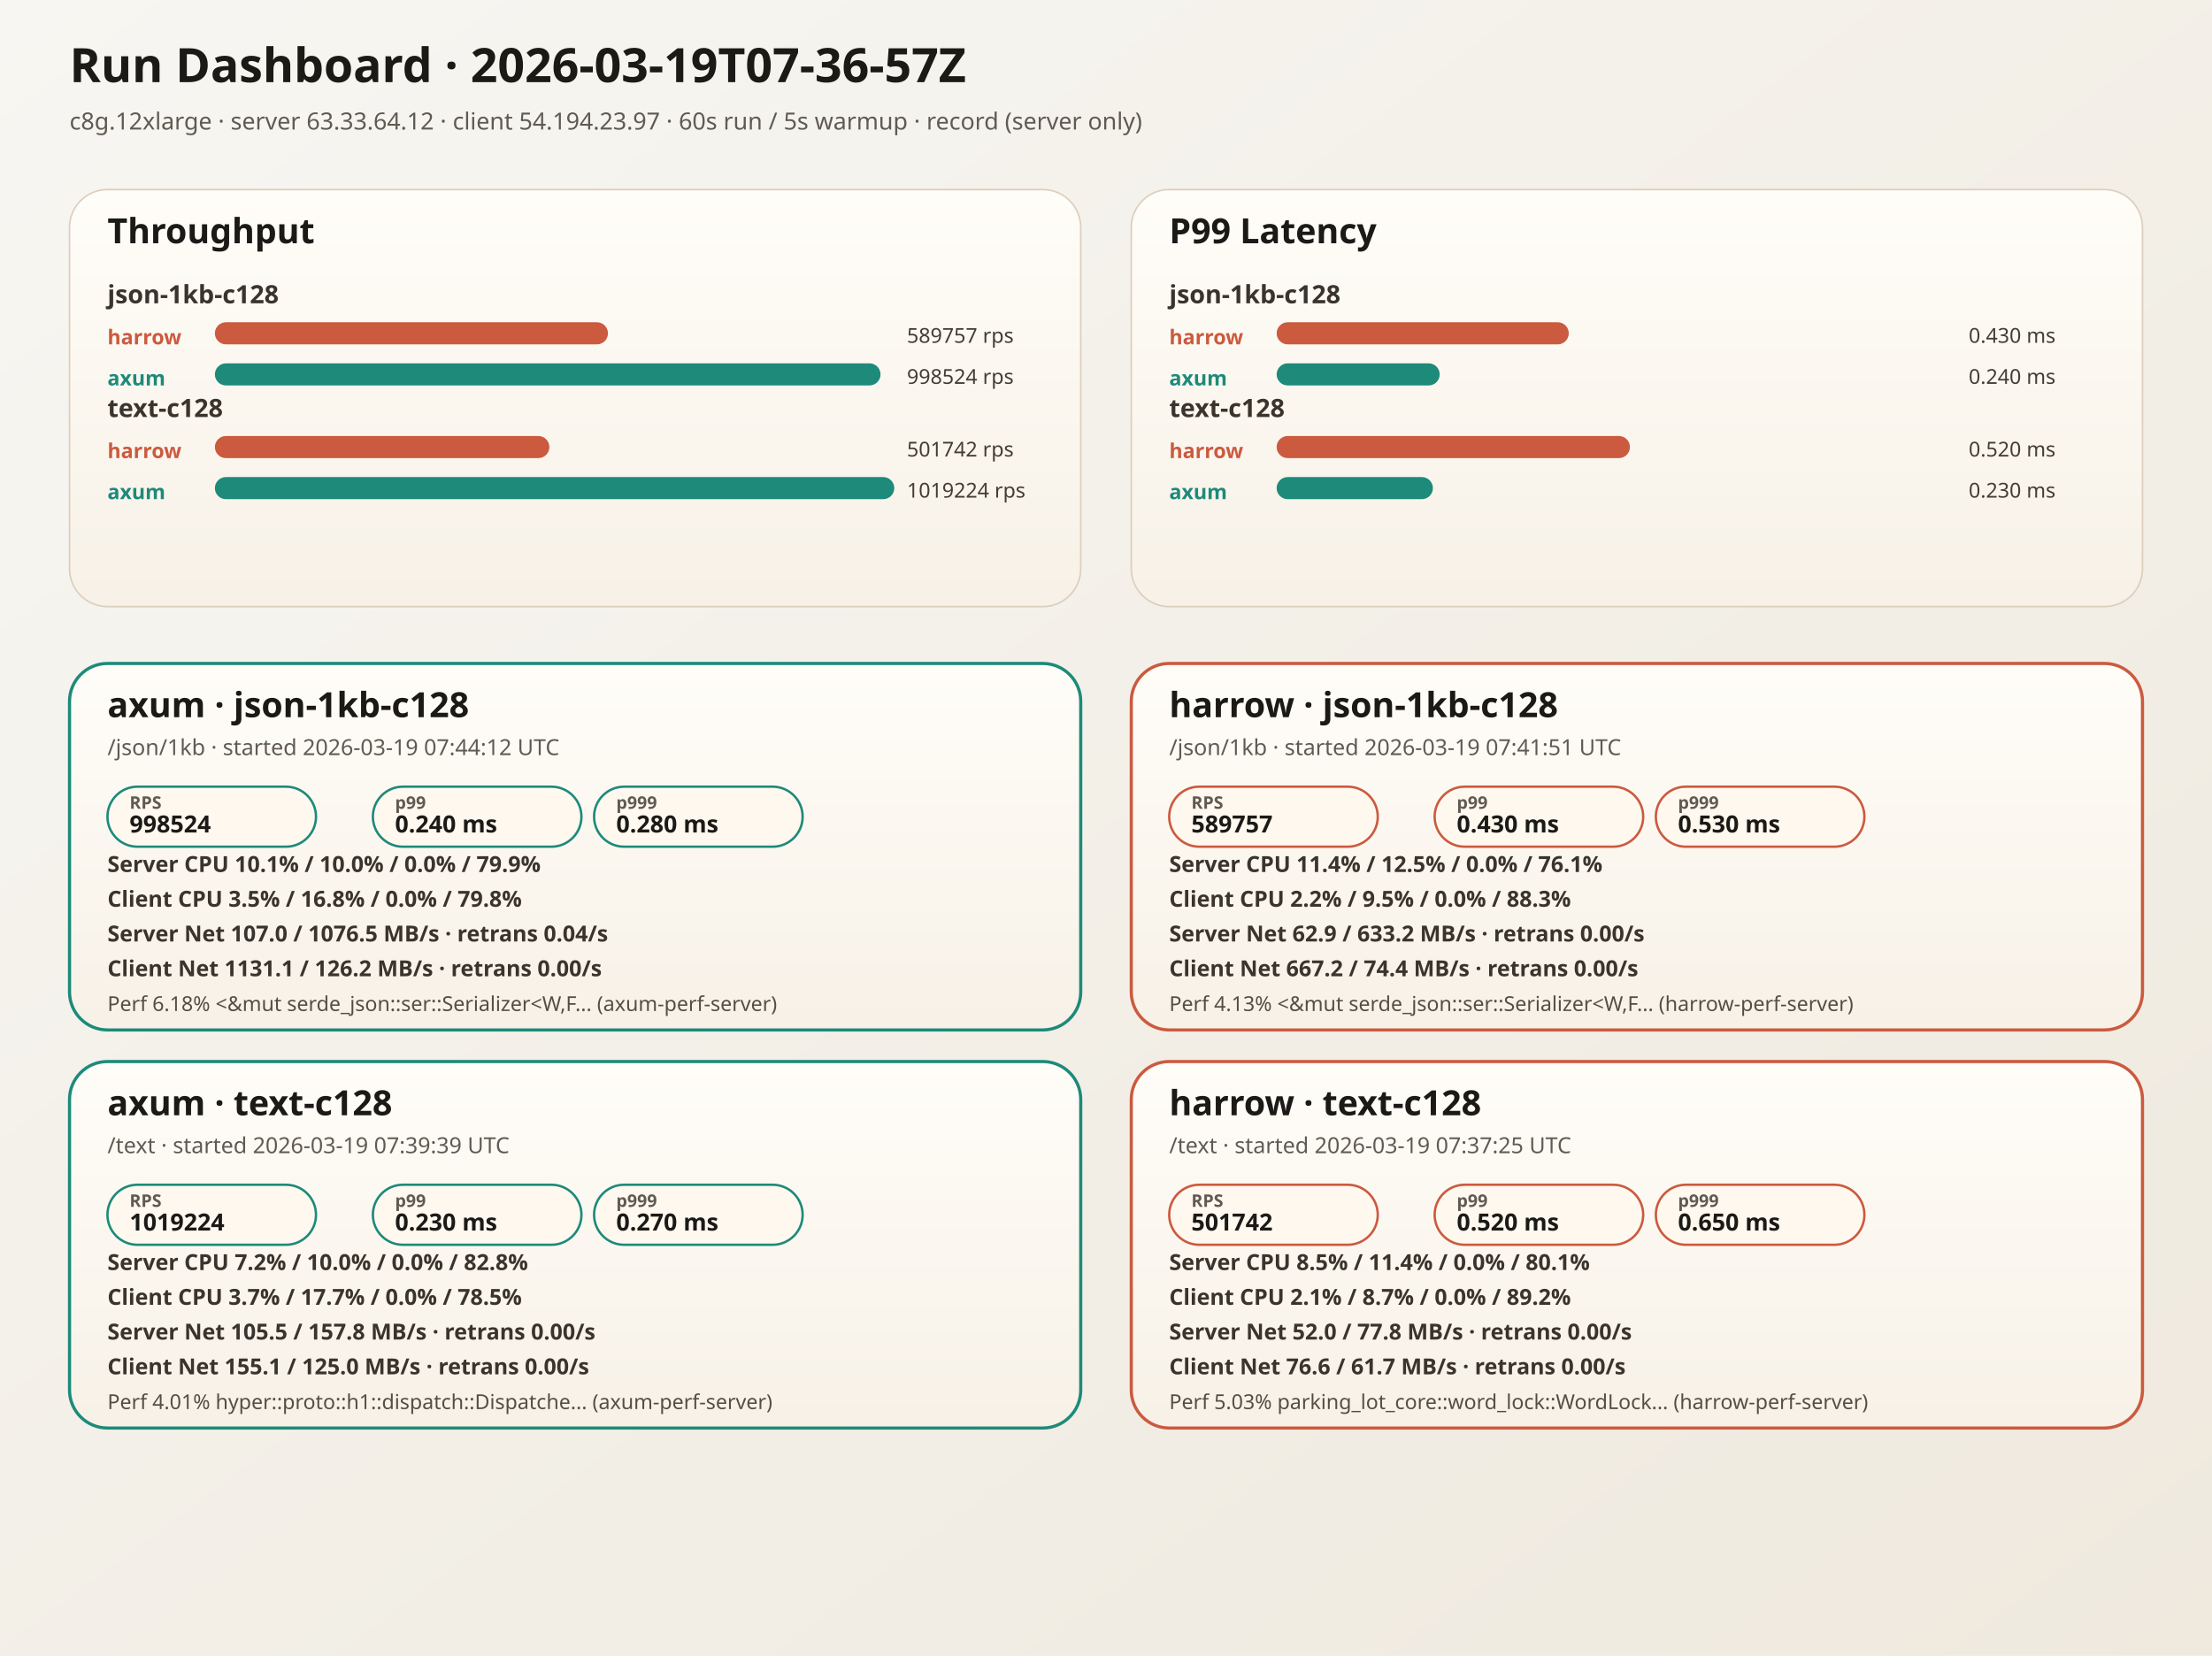
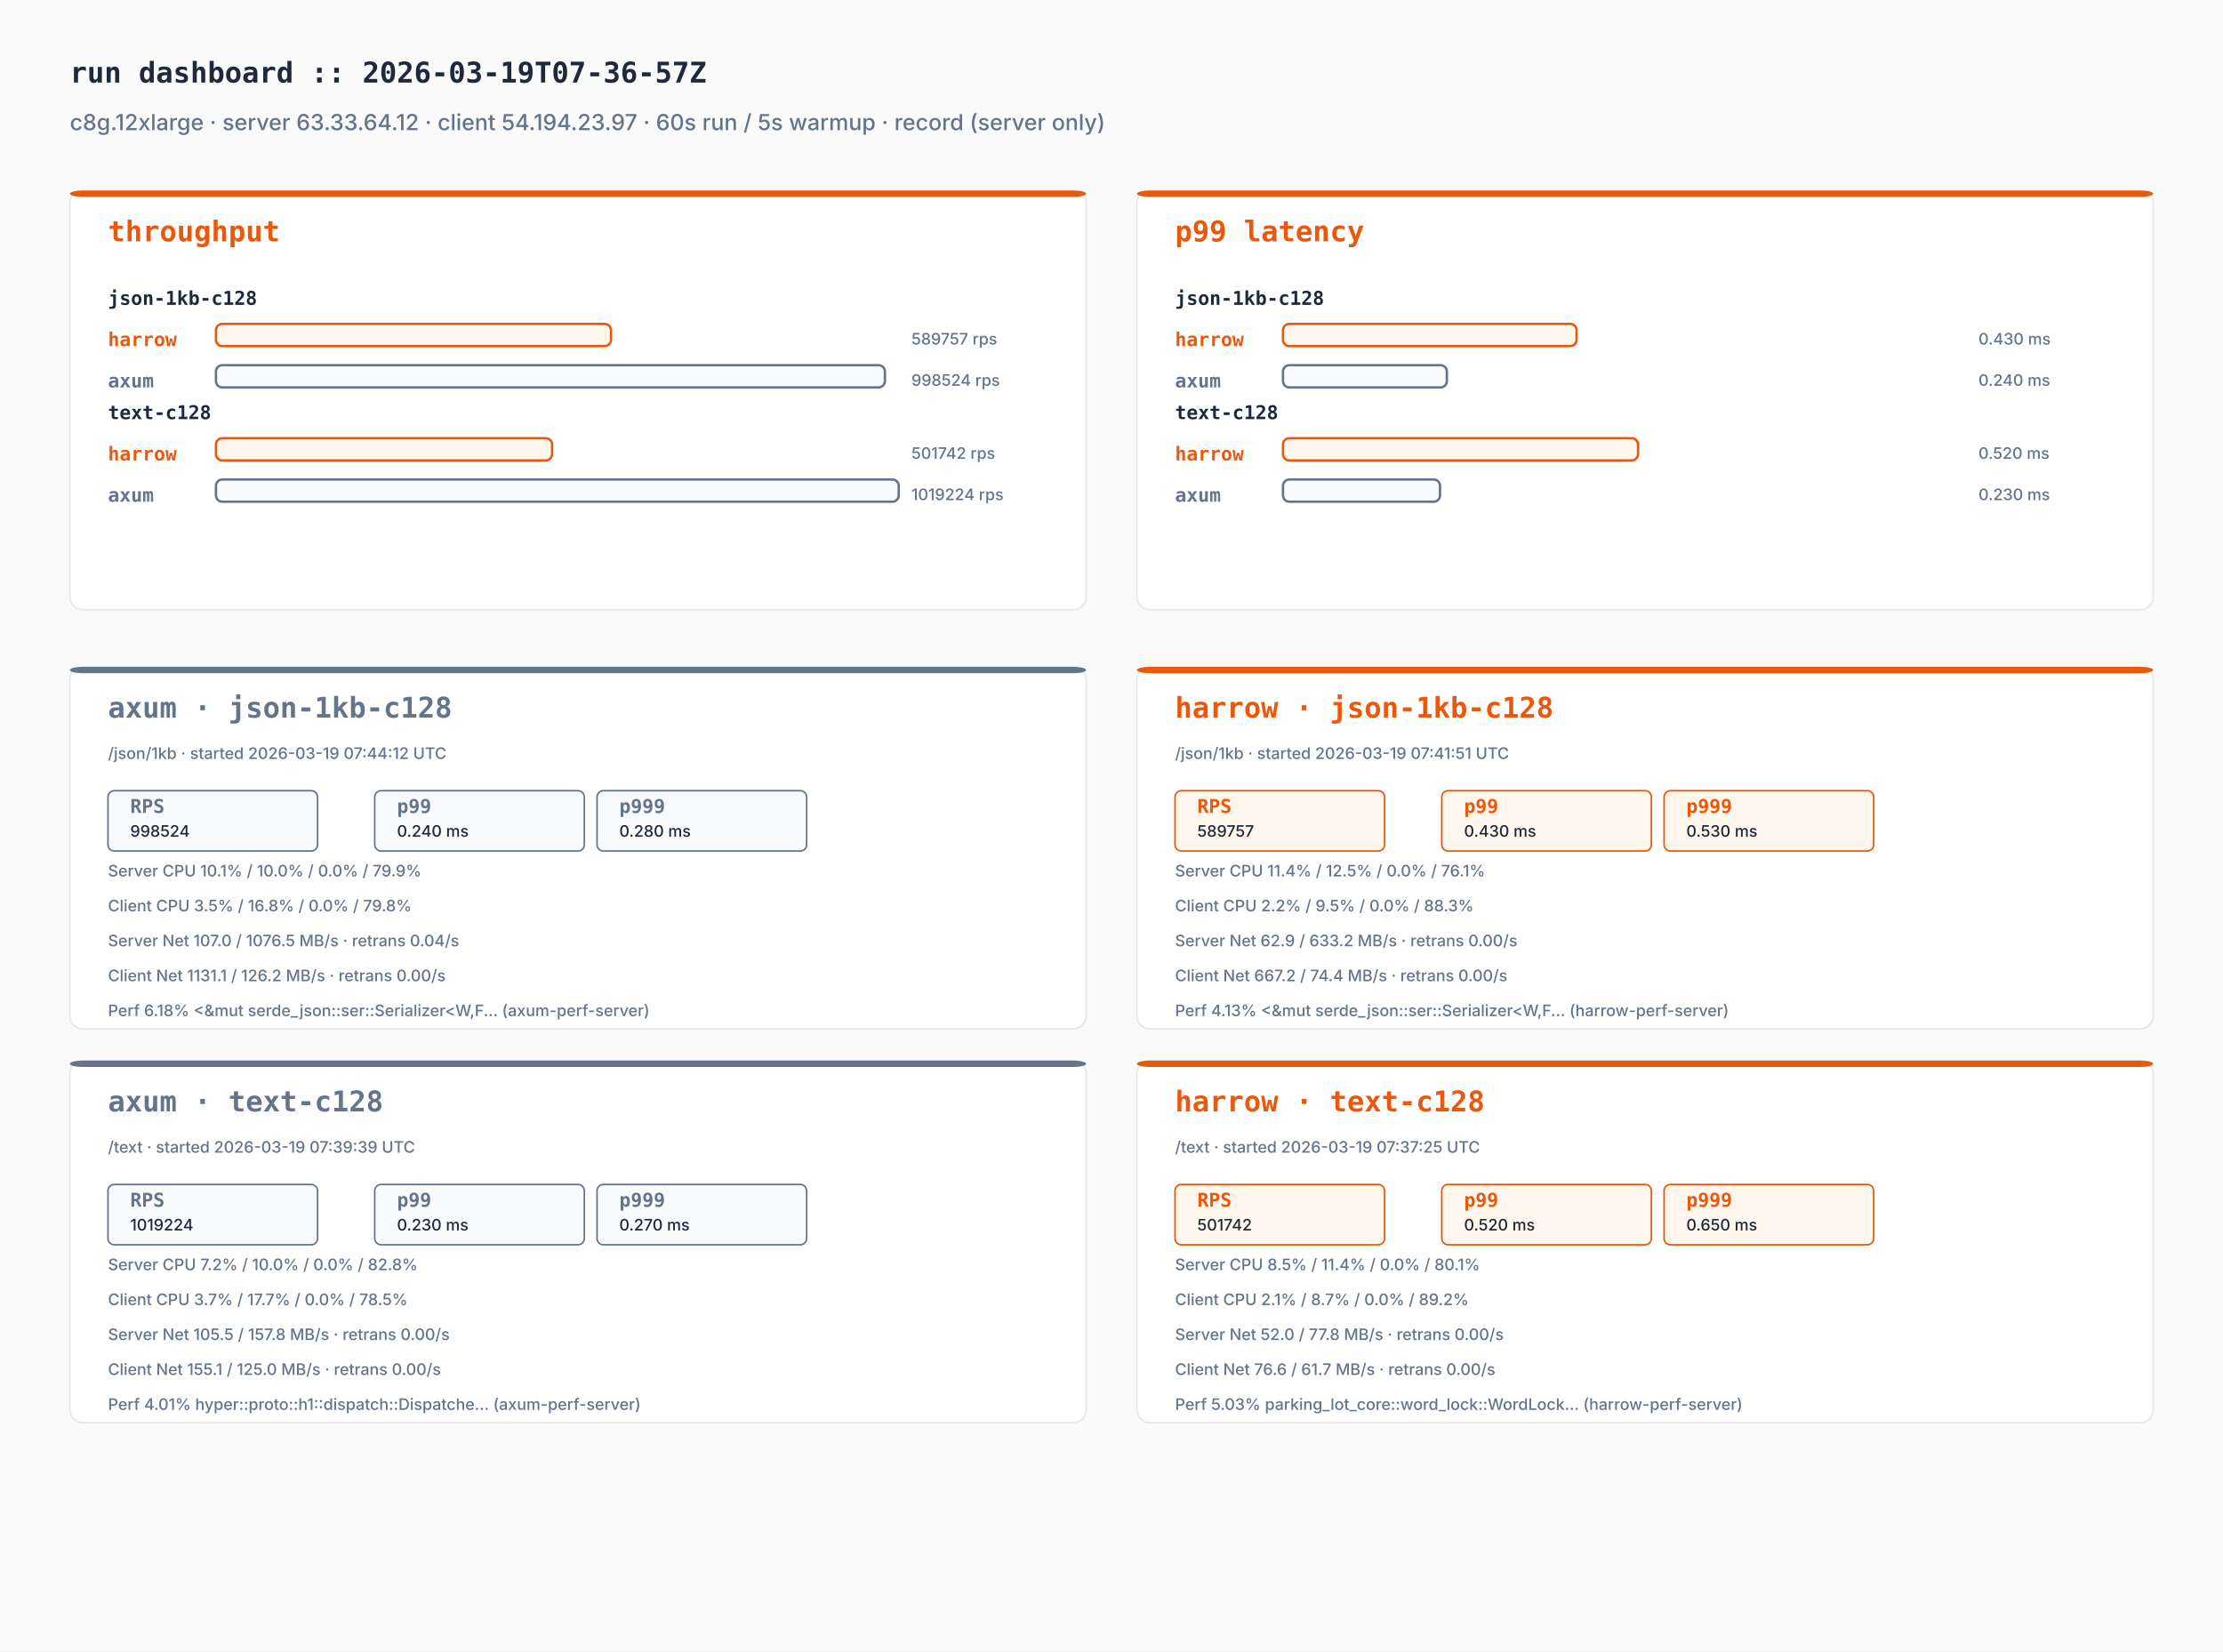
- <svg xmlns="http://www.w3.org/2000/svg" width="1400" height="1048" viewBox="0 0 1400 1048" fill="none">
-   <defs>
-     <linearGradient id="bg" x1="0" y1="0" x2="1" y2="1">
-       <stop offset="0%" stop-color="#f7f6f2" />
-       <stop offset="100%" stop-color="#efe9de" />
-     </linearGradient>
-     <linearGradient id="panel" x1="0" y1="0" x2="0" y2="1">
-       <stop offset="0%" stop-color="#fffdf8" />
-       <stop offset="100%" stop-color="#f7f1e7" />
-     </linearGradient>
-   </defs>
-   <rect x="0" y="0" width="1400" height="1048" fill="url(#bg)" />
-   <text x="44.0" y="52.0" font-family="ui-sans-serif, system-ui, sans-serif" font-size="30" font-weight="700" fill="#1b1a17">Run Dashboard · 2026-03-19T07-36-57Z</text>
-   <text x="44.0" y="82.0" font-family="ui-sans-serif, system-ui, sans-serif" font-size="15" font-weight="500" fill="#5f5a52">c8g.12xlarge · server 63.33.64.12 · client 54.194.23.97 · 60s run / 5s warmup · record (server only)</text>
-   <rect x="44.0" y="120.0" width="640.0" height="264.0" rx="24" fill="url(#panel)" stroke="#dccfbe" stroke-width="1" />
-   <rect x="716.0" y="120.0" width="640.0" height="264.0" rx="24" fill="url(#panel)" stroke="#dccfbe" stroke-width="1" />
-   <text x="68.0" y="154.0" font-family="ui-sans-serif, system-ui, sans-serif" font-size="22" font-weight="700" fill="#1b1a17">Throughput</text>
-   <text x="740.0" y="154.0" font-family="ui-sans-serif, system-ui, sans-serif" font-size="22" font-weight="700" fill="#1b1a17">P99 Latency</text>
-   <text x="68.0" y="192.0" font-family="ui-sans-serif, system-ui, sans-serif" font-size="16" font-weight="700" fill="#3a342d">json-1kb-c128</text>
-   <text x="740.0" y="192.0" font-family="ui-sans-serif, system-ui, sans-serif" font-size="16" font-weight="700" fill="#3a342d">json-1kb-c128</text>
-   <text x="68.0" y="218.0" font-family="ui-sans-serif, system-ui, sans-serif" font-size="13" font-weight="600" fill="#cb5a3f">harrow</text>
-   <text x="740.0" y="218.0" font-family="ui-sans-serif, system-ui, sans-serif" font-size="13" font-weight="600" fill="#cb5a3f">harrow</text>
-   <rect x="136.0" y="204.0" width="248.8" height="14" rx="7" fill="#cb5a3f" />
-   <rect x="808.0" y="204.0" width="184.9" height="14" rx="7" fill="#cb5a3f" />
-   <text x="574.0" y="217.0" font-family="ui-sans-serif, system-ui, sans-serif" font-size="13" font-weight="500" fill="#443d36">589757 rps</text>
-   <text x="1246.0" y="217.0" font-family="ui-sans-serif, system-ui, sans-serif" font-size="13" font-weight="500" fill="#443d36">0.430 ms</text>
-   <text x="68.0" y="244.0" font-family="ui-sans-serif, system-ui, sans-serif" font-size="13" font-weight="600" fill="#1d8a7a">axum</text>
-   <text x="740.0" y="244.0" font-family="ui-sans-serif, system-ui, sans-serif" font-size="13" font-weight="600" fill="#1d8a7a">axum</text>
-   <rect x="136.0" y="230.0" width="421.3" height="14" rx="7" fill="#1d8a7a" />
-   <rect x="808.0" y="230.0" width="103.2" height="14" rx="7" fill="#1d8a7a" />
-   <text x="574.0" y="243.0" font-family="ui-sans-serif, system-ui, sans-serif" font-size="13" font-weight="500" fill="#443d36">998524 rps</text>
-   <text x="1246.0" y="243.0" font-family="ui-sans-serif, system-ui, sans-serif" font-size="13" font-weight="500" fill="#443d36">0.240 ms</text>
-   <text x="68.0" y="264.0" font-family="ui-sans-serif, system-ui, sans-serif" font-size="16" font-weight="700" fill="#3a342d">text-c128</text>
-   <text x="740.0" y="264.0" font-family="ui-sans-serif, system-ui, sans-serif" font-size="16" font-weight="700" fill="#3a342d">text-c128</text>
-   <text x="68.0" y="290.0" font-family="ui-sans-serif, system-ui, sans-serif" font-size="13" font-weight="600" fill="#cb5a3f">harrow</text>
-   <text x="740.0" y="290.0" font-family="ui-sans-serif, system-ui, sans-serif" font-size="13" font-weight="600" fill="#cb5a3f">harrow</text>
-   <rect x="136.0" y="276.0" width="211.7" height="14" rx="7" fill="#cb5a3f" />
-   <rect x="808.0" y="276.0" width="223.6" height="14" rx="7" fill="#cb5a3f" />
-   <text x="574.0" y="289.0" font-family="ui-sans-serif, system-ui, sans-serif" font-size="13" font-weight="500" fill="#443d36">501742 rps</text>
-   <text x="1246.0" y="289.0" font-family="ui-sans-serif, system-ui, sans-serif" font-size="13" font-weight="500" fill="#443d36">0.520 ms</text>
-   <text x="68.0" y="316.0" font-family="ui-sans-serif, system-ui, sans-serif" font-size="13" font-weight="600" fill="#1d8a7a">axum</text>
-   <text x="740.0" y="316.0" font-family="ui-sans-serif, system-ui, sans-serif" font-size="13" font-weight="600" fill="#1d8a7a">axum</text>
-   <rect x="136.0" y="302.0" width="430.0" height="14" rx="7" fill="#1d8a7a" />
-   <rect x="808.0" y="302.0" width="98.9" height="14" rx="7" fill="#1d8a7a" />
-   <text x="574.0" y="315.0" font-family="ui-sans-serif, system-ui, sans-serif" font-size="13" font-weight="500" fill="#443d36">1019224 rps</text>
-   <text x="1246.0" y="315.0" font-family="ui-sans-serif, system-ui, sans-serif" font-size="13" font-weight="500" fill="#443d36">0.230 ms</text>
-   <rect x="44.0" y="420.0" width="640.0" height="232.0" rx="24" fill="url(#panel)" stroke="#1d8a7a" stroke-width="2" />
-   <text x="68.0" y="454.0" font-family="ui-sans-serif, system-ui, sans-serif" font-size="22" font-weight="700" fill="#1b1a17">axum · json-1kb-c128</text>
-   <text x="68.0" y="478.0" font-family="ui-sans-serif, system-ui, sans-serif" font-size="14" font-weight="500" fill="#5f5a52">/json/1kb · started 2026-03-19 07:44:12 UTC</text>
+ <svg xmlns="http://www.w3.org/2000/svg" width="1400" height="1040" viewBox="0 0 1400 1040" fill="none">
+   <rect x="0" y="0" width="1400" height="1040" fill="#fafafa" />
+   <text x="44.0" y="52.0" font-family="monospace" font-size="18" font-weight="700" fill="#1e293b">run dashboard :: 2026-03-19T07-36-57Z</text>
+   <text x="44.0" y="82.0" font-family="system-ui, -apple-system, sans-serif" font-size="14" font-weight="500" fill="#64748b">c8g.12xlarge · server 63.33.64.12 · client 54.194.23.97 · 60s run / 5s warmup · record (server only)</text>
  <g>
-     <rect x="68.0" y="498.0" width="132" height="38" rx="19" fill="#fff8ef" stroke="#1d8a7a" stroke-width="1.5" />
-     <text x="82.0" y="512.0" font-family="ui-sans-serif, system-ui, sans-serif" font-size="11" font-weight="700" fill="#5f5a52">RPS</text>
-     <text x="82.0" y="527.0" font-family="ui-sans-serif, system-ui, sans-serif" font-size="15" font-weight="700" fill="#1b1a17">998524</text>
+     <rect x="44.0" y="120.0" width="640.0" height="264.0" rx="8" fill="#ffffff" stroke="#e2e8f0" stroke-width="1" />
+     <rect x="44.0" y="120.0" width="640.0" height="4" rx="8" fill="#ea580c" />
  </g>
  <g>
-     <rect x="236.0" y="498.0" width="132" height="38" rx="19" fill="#fff8ef" stroke="#1d8a7a" stroke-width="1.5" />
-     <text x="250.0" y="512.0" font-family="ui-sans-serif, system-ui, sans-serif" font-size="11" font-weight="700" fill="#5f5a52">p99</text>
-     <text x="250.0" y="527.0" font-family="ui-sans-serif, system-ui, sans-serif" font-size="15" font-weight="700" fill="#1b1a17">0.240 ms</text>
+     <rect x="716.0" y="120.0" width="640.0" height="264.0" rx="8" fill="#ffffff" stroke="#e2e8f0" stroke-width="1" />
+     <rect x="716.0" y="120.0" width="640.0" height="4" rx="8" fill="#ea580c" />
+   </g>
+   <text x="68.0" y="152.0" font-family="monospace" font-size="18" font-weight="700" fill="#ea580c">throughput</text>
+   <text x="740.0" y="152.0" font-family="monospace" font-size="18" font-weight="700" fill="#ea580c">p99 latency</text>
+   <text x="68.0" y="192.0" font-family="monospace" font-size="12" font-weight="700" fill="#1e293b">json-1kb-c128</text>
+   <text x="740.0" y="192.0" font-family="monospace" font-size="12" font-weight="700" fill="#1e293b">json-1kb-c128</text>
+   <text x="68.0" y="218.0" font-family="monospace" font-size="12" font-weight="600" fill="#ea580c">harrow</text>
+   <text x="740.0" y="218.0" font-family="monospace" font-size="12" font-weight="600" fill="#ea580c">harrow</text>
+   <rect x="136.0" y="204.0" width="248.8" height="14.0" rx="4" fill="#fff7ed" stroke="#ea580c" stroke-width="1.5" />
+   <rect x="808.0" y="204.0" width="184.9" height="14.0" rx="4" fill="#fff7ed" stroke="#ea580c" stroke-width="1.5" />
+   <text x="574.0" y="217.0" font-family="system-ui, -apple-system, sans-serif" font-size="10" font-weight="500" fill="#64748b">589757 rps</text>
+   <text x="1246.0" y="217.0" font-family="system-ui, -apple-system, sans-serif" font-size="10" font-weight="500" fill="#64748b">0.430 ms</text>
+   <text x="68.0" y="244.0" font-family="monospace" font-size="12" font-weight="600" fill="#64748b">axum</text>
+   <text x="740.0" y="244.0" font-family="monospace" font-size="12" font-weight="600" fill="#64748b">axum</text>
+   <rect x="136.0" y="230.0" width="421.3" height="14.0" rx="4" fill="#f8fafc" stroke="#64748b" stroke-width="1.5" />
+   <rect x="808.0" y="230.0" width="103.2" height="14.0" rx="4" fill="#f8fafc" stroke="#64748b" stroke-width="1.5" />
+   <text x="574.0" y="243.0" font-family="system-ui, -apple-system, sans-serif" font-size="10" font-weight="500" fill="#64748b">998524 rps</text>
+   <text x="1246.0" y="243.0" font-family="system-ui, -apple-system, sans-serif" font-size="10" font-weight="500" fill="#64748b">0.240 ms</text>
+   <text x="68.0" y="264.0" font-family="monospace" font-size="12" font-weight="700" fill="#1e293b">text-c128</text>
+   <text x="740.0" y="264.0" font-family="monospace" font-size="12" font-weight="700" fill="#1e293b">text-c128</text>
+   <text x="68.0" y="290.0" font-family="monospace" font-size="12" font-weight="600" fill="#ea580c">harrow</text>
+   <text x="740.0" y="290.0" font-family="monospace" font-size="12" font-weight="600" fill="#ea580c">harrow</text>
+   <rect x="136.0" y="276.0" width="211.7" height="14.0" rx="4" fill="#fff7ed" stroke="#ea580c" stroke-width="1.5" />
+   <rect x="808.0" y="276.0" width="223.6" height="14.0" rx="4" fill="#fff7ed" stroke="#ea580c" stroke-width="1.5" />
+   <text x="574.0" y="289.0" font-family="system-ui, -apple-system, sans-serif" font-size="10" font-weight="500" fill="#64748b">501742 rps</text>
+   <text x="1246.0" y="289.0" font-family="system-ui, -apple-system, sans-serif" font-size="10" font-weight="500" fill="#64748b">0.520 ms</text>
+   <text x="68.0" y="316.0" font-family="monospace" font-size="12" font-weight="600" fill="#64748b">axum</text>
+   <text x="740.0" y="316.0" font-family="monospace" font-size="12" font-weight="600" fill="#64748b">axum</text>
+   <rect x="136.0" y="302.0" width="430.0" height="14.0" rx="4" fill="#f8fafc" stroke="#64748b" stroke-width="1.5" />
+   <rect x="808.0" y="302.0" width="98.9" height="14.0" rx="4" fill="#f8fafc" stroke="#64748b" stroke-width="1.5" />
+   <text x="574.0" y="315.0" font-family="system-ui, -apple-system, sans-serif" font-size="10" font-weight="500" fill="#64748b">1019224 rps</text>
+   <text x="1246.0" y="315.0" font-family="system-ui, -apple-system, sans-serif" font-size="10" font-weight="500" fill="#64748b">0.230 ms</text>
+   <g>
+     <rect x="44.0" y="420.0" width="640.0" height="228.0" rx="8" fill="#ffffff" stroke="#e2e8f0" stroke-width="1" />
+     <rect x="44.0" y="420.0" width="640.0" height="4" rx="8" fill="#64748b" />
+   </g>
+   <text x="68.0" y="452.0" font-family="monospace" font-size="18" font-weight="700" fill="#64748b">axum · json-1kb-c128</text>
+   <text x="68.0" y="478.0" font-family="system-ui, -apple-system, sans-serif" font-size="10" font-weight="500" fill="#64748b">/json/1kb · started 2026-03-19 07:44:12 UTC</text>
+   <g>
+     <rect x="68.0" y="498.0" width="132" height="38" rx="4" fill="#f8fafc" stroke="#64748b" stroke-width="1" />
+     <text x="82.0" y="512.0" font-family="monospace" font-size="12" font-weight="700" fill="#64748b">RPS</text>
+     <text x="82.0" y="527.0" font-family="system-ui, -apple-system, sans-serif" font-size="10" font-weight="500" fill="#1e293b">998524</text>
  </g>
  <g>
-     <rect x="376.0" y="498.0" width="132" height="38" rx="19" fill="#fff8ef" stroke="#1d8a7a" stroke-width="1.5" />
-     <text x="390.0" y="512.0" font-family="ui-sans-serif, system-ui, sans-serif" font-size="11" font-weight="700" fill="#5f5a52">p999</text>
-     <text x="390.0" y="527.0" font-family="ui-sans-serif, system-ui, sans-serif" font-size="15" font-weight="700" fill="#1b1a17">0.280 ms</text>
-   </g>
-   <text x="68.0" y="552.0" font-family="ui-sans-serif, system-ui, sans-serif" font-size="14" font-weight="700" fill="#3a342d">Server CPU 10.1% / 10.0% / 0.0% / 79.9%</text>
-   <text x="68.0" y="574.0" font-family="ui-sans-serif, system-ui, sans-serif" font-size="14" font-weight="700" fill="#3a342d">Client CPU 3.5% / 16.8% / 0.0% / 79.8%</text>
-   <text x="68.0" y="596.0" font-family="ui-sans-serif, system-ui, sans-serif" font-size="14" font-weight="700" fill="#3a342d">Server Net 107.0 / 1076.5 MB/s · retrans 0.04/s</text>
-   <text x="68.0" y="618.0" font-family="ui-sans-serif, system-ui, sans-serif" font-size="14" font-weight="700" fill="#3a342d">Client Net 1131.1 / 126.2 MB/s · retrans 0.00/s</text>
-   <text x="68.0" y="640.0" font-family="ui-sans-serif, system-ui, sans-serif" font-size="13" font-weight="500" fill="#554e46">Perf 6.18% &lt;&amp;mut serde_json::ser::Serializer&lt;W,F... (axum-perf-server)</text>
-   <rect x="716.0" y="420.0" width="640.0" height="232.0" rx="24" fill="url(#panel)" stroke="#cb5a3f" stroke-width="2" />
-   <text x="740.0" y="454.0" font-family="ui-sans-serif, system-ui, sans-serif" font-size="22" font-weight="700" fill="#1b1a17">harrow · json-1kb-c128</text>
-   <text x="740.0" y="478.0" font-family="ui-sans-serif, system-ui, sans-serif" font-size="14" font-weight="500" fill="#5f5a52">/json/1kb · started 2026-03-19 07:41:51 UTC</text>
-   <g>
-     <rect x="740.0" y="498.0" width="132" height="38" rx="19" fill="#fff8ef" stroke="#cb5a3f" stroke-width="1.5" />
-     <text x="754.0" y="512.0" font-family="ui-sans-serif, system-ui, sans-serif" font-size="11" font-weight="700" fill="#5f5a52">RPS</text>
-     <text x="754.0" y="527.0" font-family="ui-sans-serif, system-ui, sans-serif" font-size="15" font-weight="700" fill="#1b1a17">589757</text>
+     <rect x="236.0" y="498.0" width="132" height="38" rx="4" fill="#f8fafc" stroke="#64748b" stroke-width="1" />
+     <text x="250.0" y="512.0" font-family="monospace" font-size="12" font-weight="700" fill="#64748b">p99</text>
+     <text x="250.0" y="527.0" font-family="system-ui, -apple-system, sans-serif" font-size="10" font-weight="500" fill="#1e293b">0.240 ms</text>
  </g>
  <g>
-     <rect x="908.0" y="498.0" width="132" height="38" rx="19" fill="#fff8ef" stroke="#cb5a3f" stroke-width="1.5" />
-     <text x="922.0" y="512.0" font-family="ui-sans-serif, system-ui, sans-serif" font-size="11" font-weight="700" fill="#5f5a52">p99</text>
-     <text x="922.0" y="527.0" font-family="ui-sans-serif, system-ui, sans-serif" font-size="15" font-weight="700" fill="#1b1a17">0.430 ms</text>
+     <rect x="376.0" y="498.0" width="132" height="38" rx="4" fill="#f8fafc" stroke="#64748b" stroke-width="1" />
+     <text x="390.0" y="512.0" font-family="monospace" font-size="12" font-weight="700" fill="#64748b">p999</text>
+     <text x="390.0" y="527.0" font-family="system-ui, -apple-system, sans-serif" font-size="10" font-weight="500" fill="#1e293b">0.280 ms</text>
+   </g>
+   <text x="68.0" y="552.0" font-family="system-ui, -apple-system, sans-serif" font-size="10" font-weight="500" fill="#64748b">Server CPU 10.1% / 10.0% / 0.0% / 79.9%</text>
+   <text x="68.0" y="574.0" font-family="system-ui, -apple-system, sans-serif" font-size="10" font-weight="500" fill="#64748b">Client CPU 3.5% / 16.8% / 0.0% / 79.8%</text>
+   <text x="68.0" y="596.0" font-family="system-ui, -apple-system, sans-serif" font-size="10" font-weight="500" fill="#64748b">Server Net 107.0 / 1076.5 MB/s · retrans 0.04/s</text>
+   <text x="68.0" y="618.0" font-family="system-ui, -apple-system, sans-serif" font-size="10" font-weight="500" fill="#64748b">Client Net 1131.1 / 126.2 MB/s · retrans 0.00/s</text>
+   <text x="68.0" y="640.0" font-family="system-ui, -apple-system, sans-serif" font-size="10" font-weight="500" fill="#64748b">Perf 6.18% &lt;&amp;mut serde_json::ser::Serializer&lt;W,F... (axum-perf-server)</text>
+   <g>
+     <rect x="716.0" y="420.0" width="640.0" height="228.0" rx="8" fill="#ffffff" stroke="#e2e8f0" stroke-width="1" />
+     <rect x="716.0" y="420.0" width="640.0" height="4" rx="8" fill="#ea580c" />
+   </g>
+   <text x="740.0" y="452.0" font-family="monospace" font-size="18" font-weight="700" fill="#ea580c">harrow · json-1kb-c128</text>
+   <text x="740.0" y="478.0" font-family="system-ui, -apple-system, sans-serif" font-size="10" font-weight="500" fill="#64748b">/json/1kb · started 2026-03-19 07:41:51 UTC</text>
+   <g>
+     <rect x="740.0" y="498.0" width="132" height="38" rx="4" fill="#fff7ed" stroke="#ea580c" stroke-width="1" />
+     <text x="754.0" y="512.0" font-family="monospace" font-size="12" font-weight="700" fill="#ea580c">RPS</text>
+     <text x="754.0" y="527.0" font-family="system-ui, -apple-system, sans-serif" font-size="10" font-weight="500" fill="#1e293b">589757</text>
  </g>
  <g>
-     <rect x="1048.0" y="498.0" width="132" height="38" rx="19" fill="#fff8ef" stroke="#cb5a3f" stroke-width="1.5" />
-     <text x="1062.0" y="512.0" font-family="ui-sans-serif, system-ui, sans-serif" font-size="11" font-weight="700" fill="#5f5a52">p999</text>
-     <text x="1062.0" y="527.0" font-family="ui-sans-serif, system-ui, sans-serif" font-size="15" font-weight="700" fill="#1b1a17">0.530 ms</text>
-   </g>
-   <text x="740.0" y="552.0" font-family="ui-sans-serif, system-ui, sans-serif" font-size="14" font-weight="700" fill="#3a342d">Server CPU 11.4% / 12.5% / 0.0% / 76.1%</text>
-   <text x="740.0" y="574.0" font-family="ui-sans-serif, system-ui, sans-serif" font-size="14" font-weight="700" fill="#3a342d">Client CPU 2.2% / 9.5% / 0.0% / 88.3%</text>
-   <text x="740.0" y="596.0" font-family="ui-sans-serif, system-ui, sans-serif" font-size="14" font-weight="700" fill="#3a342d">Server Net 62.9 / 633.2 MB/s · retrans 0.00/s</text>
-   <text x="740.0" y="618.0" font-family="ui-sans-serif, system-ui, sans-serif" font-size="14" font-weight="700" fill="#3a342d">Client Net 667.2 / 74.4 MB/s · retrans 0.00/s</text>
-   <text x="740.0" y="640.0" font-family="ui-sans-serif, system-ui, sans-serif" font-size="13" font-weight="500" fill="#554e46">Perf 4.13% &lt;&amp;mut serde_json::ser::Serializer&lt;W,F... (harrow-perf-server)</text>
-   <rect x="44.0" y="672.0" width="640.0" height="232.0" rx="24" fill="url(#panel)" stroke="#1d8a7a" stroke-width="2" />
-   <text x="68.0" y="706.0" font-family="ui-sans-serif, system-ui, sans-serif" font-size="22" font-weight="700" fill="#1b1a17">axum · text-c128</text>
-   <text x="68.0" y="730.0" font-family="ui-sans-serif, system-ui, sans-serif" font-size="14" font-weight="500" fill="#5f5a52">/text · started 2026-03-19 07:39:39 UTC</text>
-   <g>
-     <rect x="68.0" y="750.0" width="132" height="38" rx="19" fill="#fff8ef" stroke="#1d8a7a" stroke-width="1.5" />
-     <text x="82.0" y="764.0" font-family="ui-sans-serif, system-ui, sans-serif" font-size="11" font-weight="700" fill="#5f5a52">RPS</text>
-     <text x="82.0" y="779.0" font-family="ui-sans-serif, system-ui, sans-serif" font-size="15" font-weight="700" fill="#1b1a17">1019224</text>
+     <rect x="908.0" y="498.0" width="132" height="38" rx="4" fill="#fff7ed" stroke="#ea580c" stroke-width="1" />
+     <text x="922.0" y="512.0" font-family="monospace" font-size="12" font-weight="700" fill="#ea580c">p99</text>
+     <text x="922.0" y="527.0" font-family="system-ui, -apple-system, sans-serif" font-size="10" font-weight="500" fill="#1e293b">0.430 ms</text>
  </g>
  <g>
-     <rect x="236.0" y="750.0" width="132" height="38" rx="19" fill="#fff8ef" stroke="#1d8a7a" stroke-width="1.5" />
-     <text x="250.0" y="764.0" font-family="ui-sans-serif, system-ui, sans-serif" font-size="11" font-weight="700" fill="#5f5a52">p99</text>
-     <text x="250.0" y="779.0" font-family="ui-sans-serif, system-ui, sans-serif" font-size="15" font-weight="700" fill="#1b1a17">0.230 ms</text>
+     <rect x="1048.0" y="498.0" width="132" height="38" rx="4" fill="#fff7ed" stroke="#ea580c" stroke-width="1" />
+     <text x="1062.0" y="512.0" font-family="monospace" font-size="12" font-weight="700" fill="#ea580c">p999</text>
+     <text x="1062.0" y="527.0" font-family="system-ui, -apple-system, sans-serif" font-size="10" font-weight="500" fill="#1e293b">0.530 ms</text>
+   </g>
+   <text x="740.0" y="552.0" font-family="system-ui, -apple-system, sans-serif" font-size="10" font-weight="500" fill="#64748b">Server CPU 11.4% / 12.5% / 0.0% / 76.1%</text>
+   <text x="740.0" y="574.0" font-family="system-ui, -apple-system, sans-serif" font-size="10" font-weight="500" fill="#64748b">Client CPU 2.2% / 9.5% / 0.0% / 88.3%</text>
+   <text x="740.0" y="596.0" font-family="system-ui, -apple-system, sans-serif" font-size="10" font-weight="500" fill="#64748b">Server Net 62.9 / 633.2 MB/s · retrans 0.00/s</text>
+   <text x="740.0" y="618.0" font-family="system-ui, -apple-system, sans-serif" font-size="10" font-weight="500" fill="#64748b">Client Net 667.2 / 74.4 MB/s · retrans 0.00/s</text>
+   <text x="740.0" y="640.0" font-family="system-ui, -apple-system, sans-serif" font-size="10" font-weight="500" fill="#64748b">Perf 4.13% &lt;&amp;mut serde_json::ser::Serializer&lt;W,F... (harrow-perf-server)</text>
+   <g>
+     <rect x="44.0" y="668.0" width="640.0" height="228.0" rx="8" fill="#ffffff" stroke="#e2e8f0" stroke-width="1" />
+     <rect x="44.0" y="668.0" width="640.0" height="4" rx="8" fill="#64748b" />
+   </g>
+   <text x="68.0" y="700.0" font-family="monospace" font-size="18" font-weight="700" fill="#64748b">axum · text-c128</text>
+   <text x="68.0" y="726.0" font-family="system-ui, -apple-system, sans-serif" font-size="10" font-weight="500" fill="#64748b">/text · started 2026-03-19 07:39:39 UTC</text>
+   <g>
+     <rect x="68.0" y="746.0" width="132" height="38" rx="4" fill="#f8fafc" stroke="#64748b" stroke-width="1" />
+     <text x="82.0" y="760.0" font-family="monospace" font-size="12" font-weight="700" fill="#64748b">RPS</text>
+     <text x="82.0" y="775.0" font-family="system-ui, -apple-system, sans-serif" font-size="10" font-weight="500" fill="#1e293b">1019224</text>
  </g>
  <g>
-     <rect x="376.0" y="750.0" width="132" height="38" rx="19" fill="#fff8ef" stroke="#1d8a7a" stroke-width="1.5" />
-     <text x="390.0" y="764.0" font-family="ui-sans-serif, system-ui, sans-serif" font-size="11" font-weight="700" fill="#5f5a52">p999</text>
-     <text x="390.0" y="779.0" font-family="ui-sans-serif, system-ui, sans-serif" font-size="15" font-weight="700" fill="#1b1a17">0.270 ms</text>
-   </g>
-   <text x="68.0" y="804.0" font-family="ui-sans-serif, system-ui, sans-serif" font-size="14" font-weight="700" fill="#3a342d">Server CPU 7.2% / 10.0% / 0.0% / 82.8%</text>
-   <text x="68.0" y="826.0" font-family="ui-sans-serif, system-ui, sans-serif" font-size="14" font-weight="700" fill="#3a342d">Client CPU 3.7% / 17.7% / 0.0% / 78.5%</text>
-   <text x="68.0" y="848.0" font-family="ui-sans-serif, system-ui, sans-serif" font-size="14" font-weight="700" fill="#3a342d">Server Net 105.5 / 157.8 MB/s · retrans 0.00/s</text>
-   <text x="68.0" y="870.0" font-family="ui-sans-serif, system-ui, sans-serif" font-size="14" font-weight="700" fill="#3a342d">Client Net 155.1 / 125.0 MB/s · retrans 0.00/s</text>
-   <text x="68.0" y="892.0" font-family="ui-sans-serif, system-ui, sans-serif" font-size="13" font-weight="500" fill="#554e46">Perf 4.01% hyper::proto::h1::dispatch::Dispatche... (axum-perf-server)</text>
-   <rect x="716.0" y="672.0" width="640.0" height="232.0" rx="24" fill="url(#panel)" stroke="#cb5a3f" stroke-width="2" />
-   <text x="740.0" y="706.0" font-family="ui-sans-serif, system-ui, sans-serif" font-size="22" font-weight="700" fill="#1b1a17">harrow · text-c128</text>
-   <text x="740.0" y="730.0" font-family="ui-sans-serif, system-ui, sans-serif" font-size="14" font-weight="500" fill="#5f5a52">/text · started 2026-03-19 07:37:25 UTC</text>
-   <g>
-     <rect x="740.0" y="750.0" width="132" height="38" rx="19" fill="#fff8ef" stroke="#cb5a3f" stroke-width="1.5" />
-     <text x="754.0" y="764.0" font-family="ui-sans-serif, system-ui, sans-serif" font-size="11" font-weight="700" fill="#5f5a52">RPS</text>
-     <text x="754.0" y="779.0" font-family="ui-sans-serif, system-ui, sans-serif" font-size="15" font-weight="700" fill="#1b1a17">501742</text>
+     <rect x="236.0" y="746.0" width="132" height="38" rx="4" fill="#f8fafc" stroke="#64748b" stroke-width="1" />
+     <text x="250.0" y="760.0" font-family="monospace" font-size="12" font-weight="700" fill="#64748b">p99</text>
+     <text x="250.0" y="775.0" font-family="system-ui, -apple-system, sans-serif" font-size="10" font-weight="500" fill="#1e293b">0.230 ms</text>
  </g>
  <g>
-     <rect x="908.0" y="750.0" width="132" height="38" rx="19" fill="#fff8ef" stroke="#cb5a3f" stroke-width="1.5" />
-     <text x="922.0" y="764.0" font-family="ui-sans-serif, system-ui, sans-serif" font-size="11" font-weight="700" fill="#5f5a52">p99</text>
-     <text x="922.0" y="779.0" font-family="ui-sans-serif, system-ui, sans-serif" font-size="15" font-weight="700" fill="#1b1a17">0.520 ms</text>
+     <rect x="376.0" y="746.0" width="132" height="38" rx="4" fill="#f8fafc" stroke="#64748b" stroke-width="1" />
+     <text x="390.0" y="760.0" font-family="monospace" font-size="12" font-weight="700" fill="#64748b">p999</text>
+     <text x="390.0" y="775.0" font-family="system-ui, -apple-system, sans-serif" font-size="10" font-weight="500" fill="#1e293b">0.270 ms</text>
+   </g>
+   <text x="68.0" y="800.0" font-family="system-ui, -apple-system, sans-serif" font-size="10" font-weight="500" fill="#64748b">Server CPU 7.2% / 10.0% / 0.0% / 82.8%</text>
+   <text x="68.0" y="822.0" font-family="system-ui, -apple-system, sans-serif" font-size="10" font-weight="500" fill="#64748b">Client CPU 3.7% / 17.7% / 0.0% / 78.5%</text>
+   <text x="68.0" y="844.0" font-family="system-ui, -apple-system, sans-serif" font-size="10" font-weight="500" fill="#64748b">Server Net 105.5 / 157.8 MB/s · retrans 0.00/s</text>
+   <text x="68.0" y="866.0" font-family="system-ui, -apple-system, sans-serif" font-size="10" font-weight="500" fill="#64748b">Client Net 155.1 / 125.0 MB/s · retrans 0.00/s</text>
+   <text x="68.0" y="888.0" font-family="system-ui, -apple-system, sans-serif" font-size="10" font-weight="500" fill="#64748b">Perf 4.01% hyper::proto::h1::dispatch::Dispatche... (axum-perf-server)</text>
+   <g>
+     <rect x="716.0" y="668.0" width="640.0" height="228.0" rx="8" fill="#ffffff" stroke="#e2e8f0" stroke-width="1" />
+     <rect x="716.0" y="668.0" width="640.0" height="4" rx="8" fill="#ea580c" />
+   </g>
+   <text x="740.0" y="700.0" font-family="monospace" font-size="18" font-weight="700" fill="#ea580c">harrow · text-c128</text>
+   <text x="740.0" y="726.0" font-family="system-ui, -apple-system, sans-serif" font-size="10" font-weight="500" fill="#64748b">/text · started 2026-03-19 07:37:25 UTC</text>
+   <g>
+     <rect x="740.0" y="746.0" width="132" height="38" rx="4" fill="#fff7ed" stroke="#ea580c" stroke-width="1" />
+     <text x="754.0" y="760.0" font-family="monospace" font-size="12" font-weight="700" fill="#ea580c">RPS</text>
+     <text x="754.0" y="775.0" font-family="system-ui, -apple-system, sans-serif" font-size="10" font-weight="500" fill="#1e293b">501742</text>
  </g>
  <g>
-     <rect x="1048.0" y="750.0" width="132" height="38" rx="19" fill="#fff8ef" stroke="#cb5a3f" stroke-width="1.5" />
-     <text x="1062.0" y="764.0" font-family="ui-sans-serif, system-ui, sans-serif" font-size="11" font-weight="700" fill="#5f5a52">p999</text>
-     <text x="1062.0" y="779.0" font-family="ui-sans-serif, system-ui, sans-serif" font-size="15" font-weight="700" fill="#1b1a17">0.650 ms</text>
+     <rect x="908.0" y="746.0" width="132" height="38" rx="4" fill="#fff7ed" stroke="#ea580c" stroke-width="1" />
+     <text x="922.0" y="760.0" font-family="monospace" font-size="12" font-weight="700" fill="#ea580c">p99</text>
+     <text x="922.0" y="775.0" font-family="system-ui, -apple-system, sans-serif" font-size="10" font-weight="500" fill="#1e293b">0.520 ms</text>
  </g>
-   <text x="740.0" y="804.0" font-family="ui-sans-serif, system-ui, sans-serif" font-size="14" font-weight="700" fill="#3a342d">Server CPU 8.5% / 11.4% / 0.0% / 80.1%</text>
-   <text x="740.0" y="826.0" font-family="ui-sans-serif, system-ui, sans-serif" font-size="14" font-weight="700" fill="#3a342d">Client CPU 2.1% / 8.7% / 0.0% / 89.2%</text>
-   <text x="740.0" y="848.0" font-family="ui-sans-serif, system-ui, sans-serif" font-size="14" font-weight="700" fill="#3a342d">Server Net 52.0 / 77.8 MB/s · retrans 0.00/s</text>
-   <text x="740.0" y="870.0" font-family="ui-sans-serif, system-ui, sans-serif" font-size="14" font-weight="700" fill="#3a342d">Client Net 76.6 / 61.7 MB/s · retrans 0.00/s</text>
-   <text x="740.0" y="892.0" font-family="ui-sans-serif, system-ui, sans-serif" font-size="13" font-weight="500" fill="#554e46">Perf 5.03% parking_lot_core::word_lock::WordLock... (harrow-perf-server)</text>
+   <g>
+     <rect x="1048.0" y="746.0" width="132" height="38" rx="4" fill="#fff7ed" stroke="#ea580c" stroke-width="1" />
+     <text x="1062.0" y="760.0" font-family="monospace" font-size="12" font-weight="700" fill="#ea580c">p999</text>
+     <text x="1062.0" y="775.0" font-family="system-ui, -apple-system, sans-serif" font-size="10" font-weight="500" fill="#1e293b">0.650 ms</text>
+   </g>
+   <text x="740.0" y="800.0" font-family="system-ui, -apple-system, sans-serif" font-size="10" font-weight="500" fill="#64748b">Server CPU 8.5% / 11.4% / 0.0% / 80.1%</text>
+   <text x="740.0" y="822.0" font-family="system-ui, -apple-system, sans-serif" font-size="10" font-weight="500" fill="#64748b">Client CPU 2.1% / 8.7% / 0.0% / 89.2%</text>
+   <text x="740.0" y="844.0" font-family="system-ui, -apple-system, sans-serif" font-size="10" font-weight="500" fill="#64748b">Server Net 52.0 / 77.8 MB/s · retrans 0.00/s</text>
+   <text x="740.0" y="866.0" font-family="system-ui, -apple-system, sans-serif" font-size="10" font-weight="500" fill="#64748b">Client Net 76.6 / 61.7 MB/s · retrans 0.00/s</text>
+   <text x="740.0" y="888.0" font-family="system-ui, -apple-system, sans-serif" font-size="10" font-weight="500" fill="#64748b">Perf 5.03% parking_lot_core::word_lock::WordLock... (harrow-perf-server)</text>
</svg>
